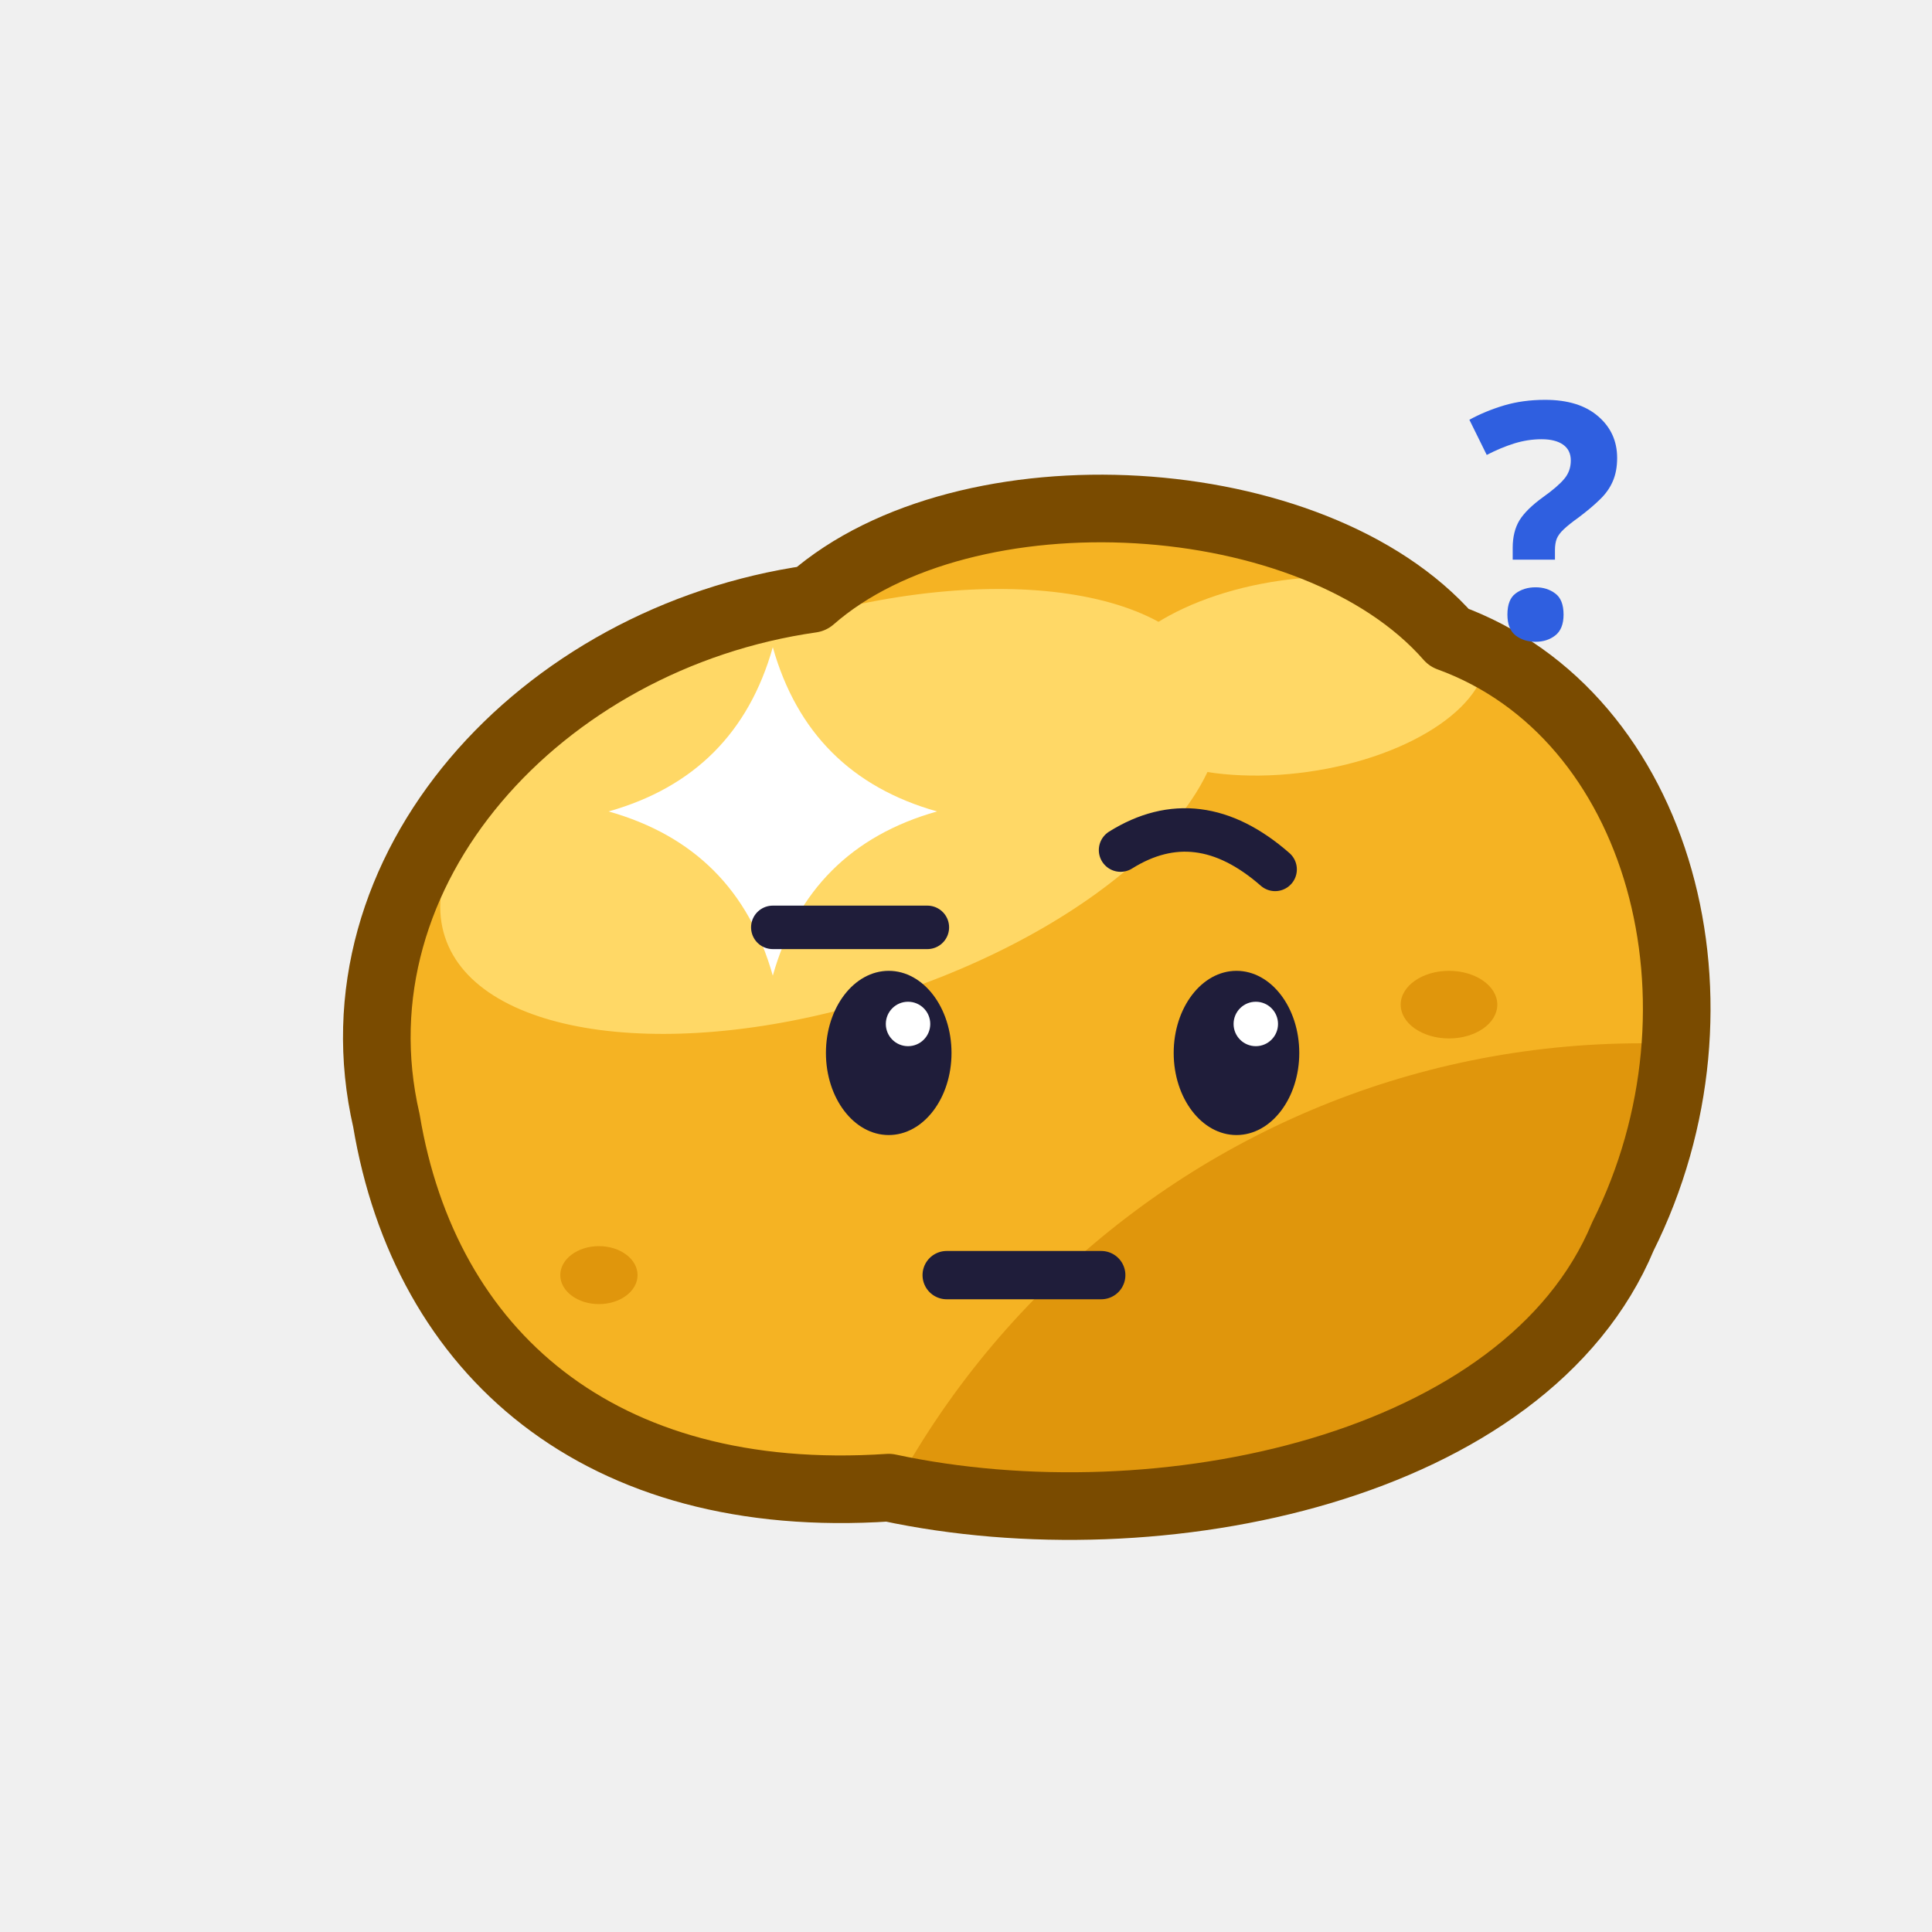
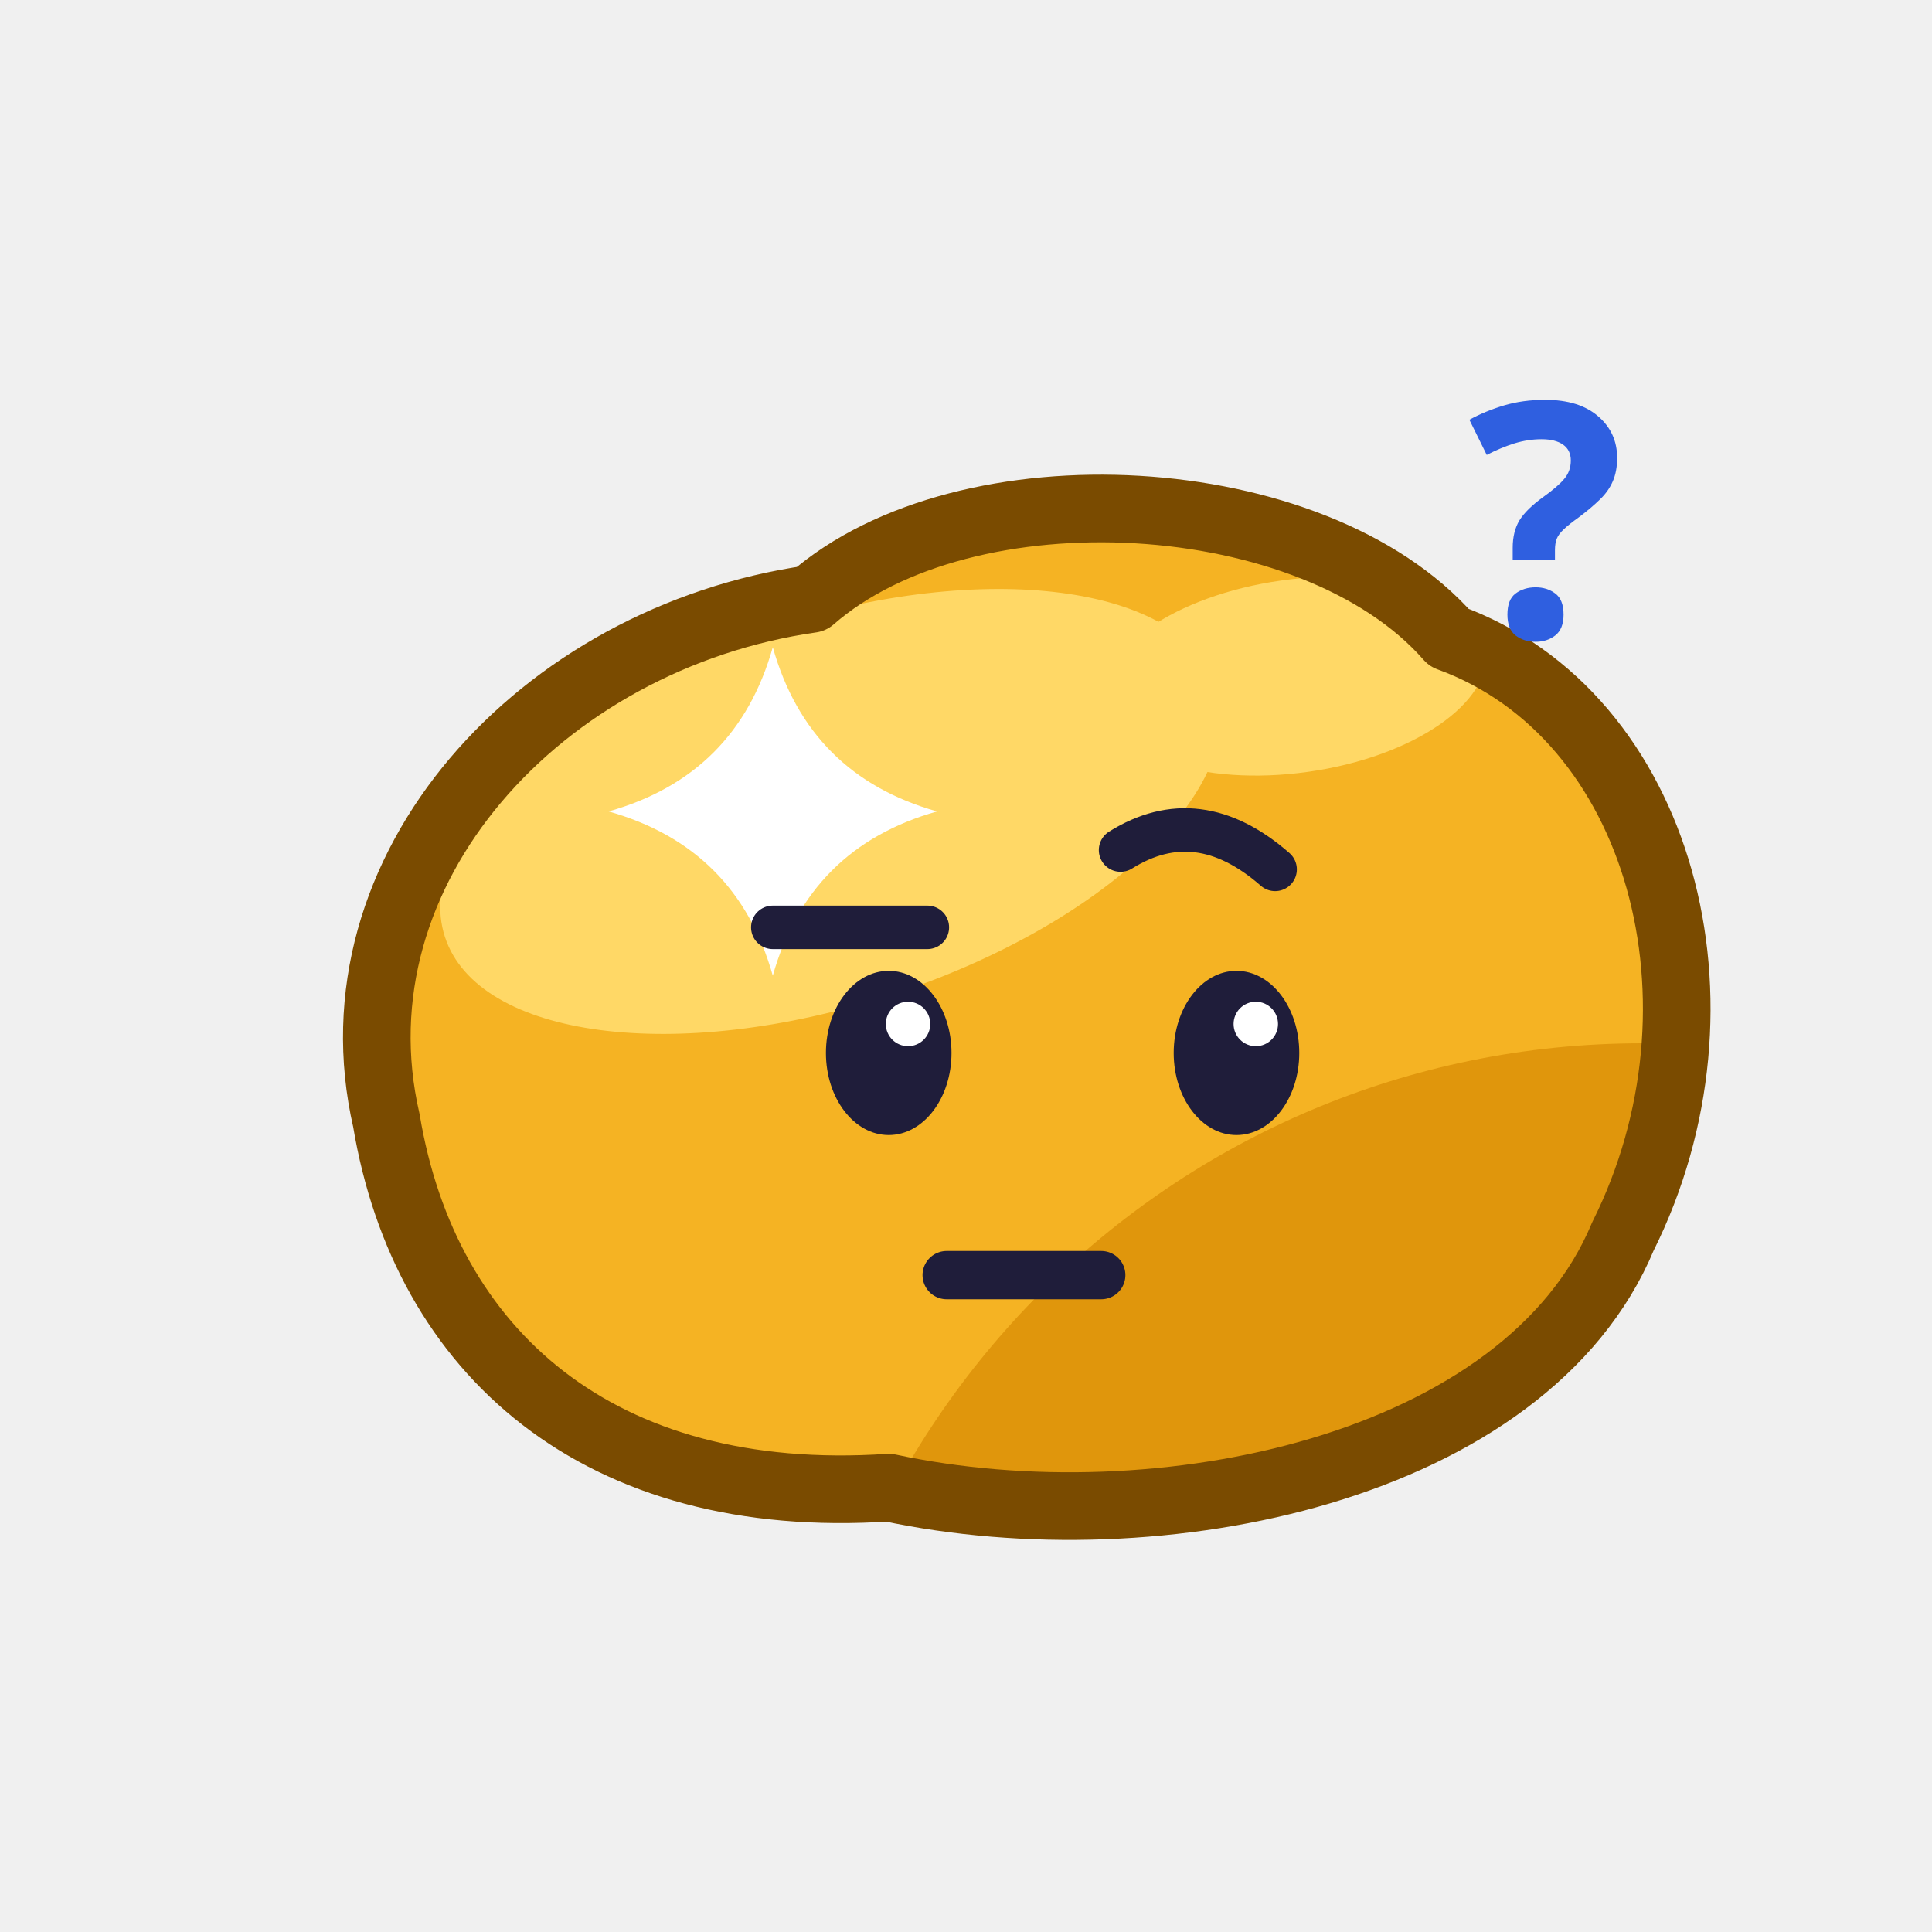
<svg xmlns="http://www.w3.org/2000/svg" viewBox="0 0 200 200" role="img" aria-label="Pépite pensive">
  <defs>
    <clipPath id="cp-pensive">
      <path d="M40,116 C34,90 56,66 84,62 C100,48 136,50 150,66 C172,74 180,104 168,128 C158,152 120,160 92,154 C62,156 44,140 40,116 Z" />
    </clipPath>
  </defs>
  <path d="M40,116 C34,90 56,66 84,62 C100,48 136,50 150,66 C172,74 180,104 168,128 C158,152 120,160 92,154 C62,156 44,140 40,116 Z" fill="#F5B323" />
  <g clip-path="url(#cp-pensive)">
    <circle cx="170" cy="196" r="88" fill="#E0960C" />
    <ellipse cx="86" cy="84" rx="42" ry="20" transform="rotate(-18 86 84)" fill="#FFD866" />
    <ellipse cx="134" cy="70" rx="20" ry="10" transform="rotate(-8 134 70)" fill="#FFD866" />
-     <ellipse cx="150" cy="104" rx="5" ry="3.5" fill="#E0960C" />
-     <ellipse cx="62" cy="132" rx="4" ry="3" fill="#E0960C" />
  </g>
  <path d="M40,116 C34,90 56,66 84,62 C100,48 136,50 150,66 C172,74 180,104 168,128 C158,152 120,160 92,154 C62,156 44,140 40,116 Z" fill="none" stroke="#7A4B00" stroke-width="7" stroke-linejoin="round" />
  <path d="M80,67 Q83.74,80.26 97,84 Q83.74,87.74 80,101 Q76.26,87.74 63,84 Q76.26,80.26 80,67 Z" fill="#fff" />
  <ellipse cx="92" cy="109" rx="6.5" ry="8.5" fill="#1F1D3A" />
  <circle cx="94" cy="106" r="2.3" fill="#fff" />
  <ellipse cx="128" cy="109" rx="6.5" ry="8.5" fill="#1F1D3A" />
  <circle cx="130" cy="106" r="2.3" fill="#fff" />
  <path d="M80,96 L96,96 M116,88 Q124,83 132,90" stroke="#1F1D3A" stroke-width="4.5" stroke-linecap="round" fill="none" />
  <path d="M98,132 L114,132" stroke="#1F1D3A" stroke-width="5" stroke-linecap="round" stroke-linejoin="round" fill="none" />
  <text x="152" y="66" font-family="Fredoka Light" font-weight="700" font-size="34" fill="#2F5FE0">?</text>
</svg>
